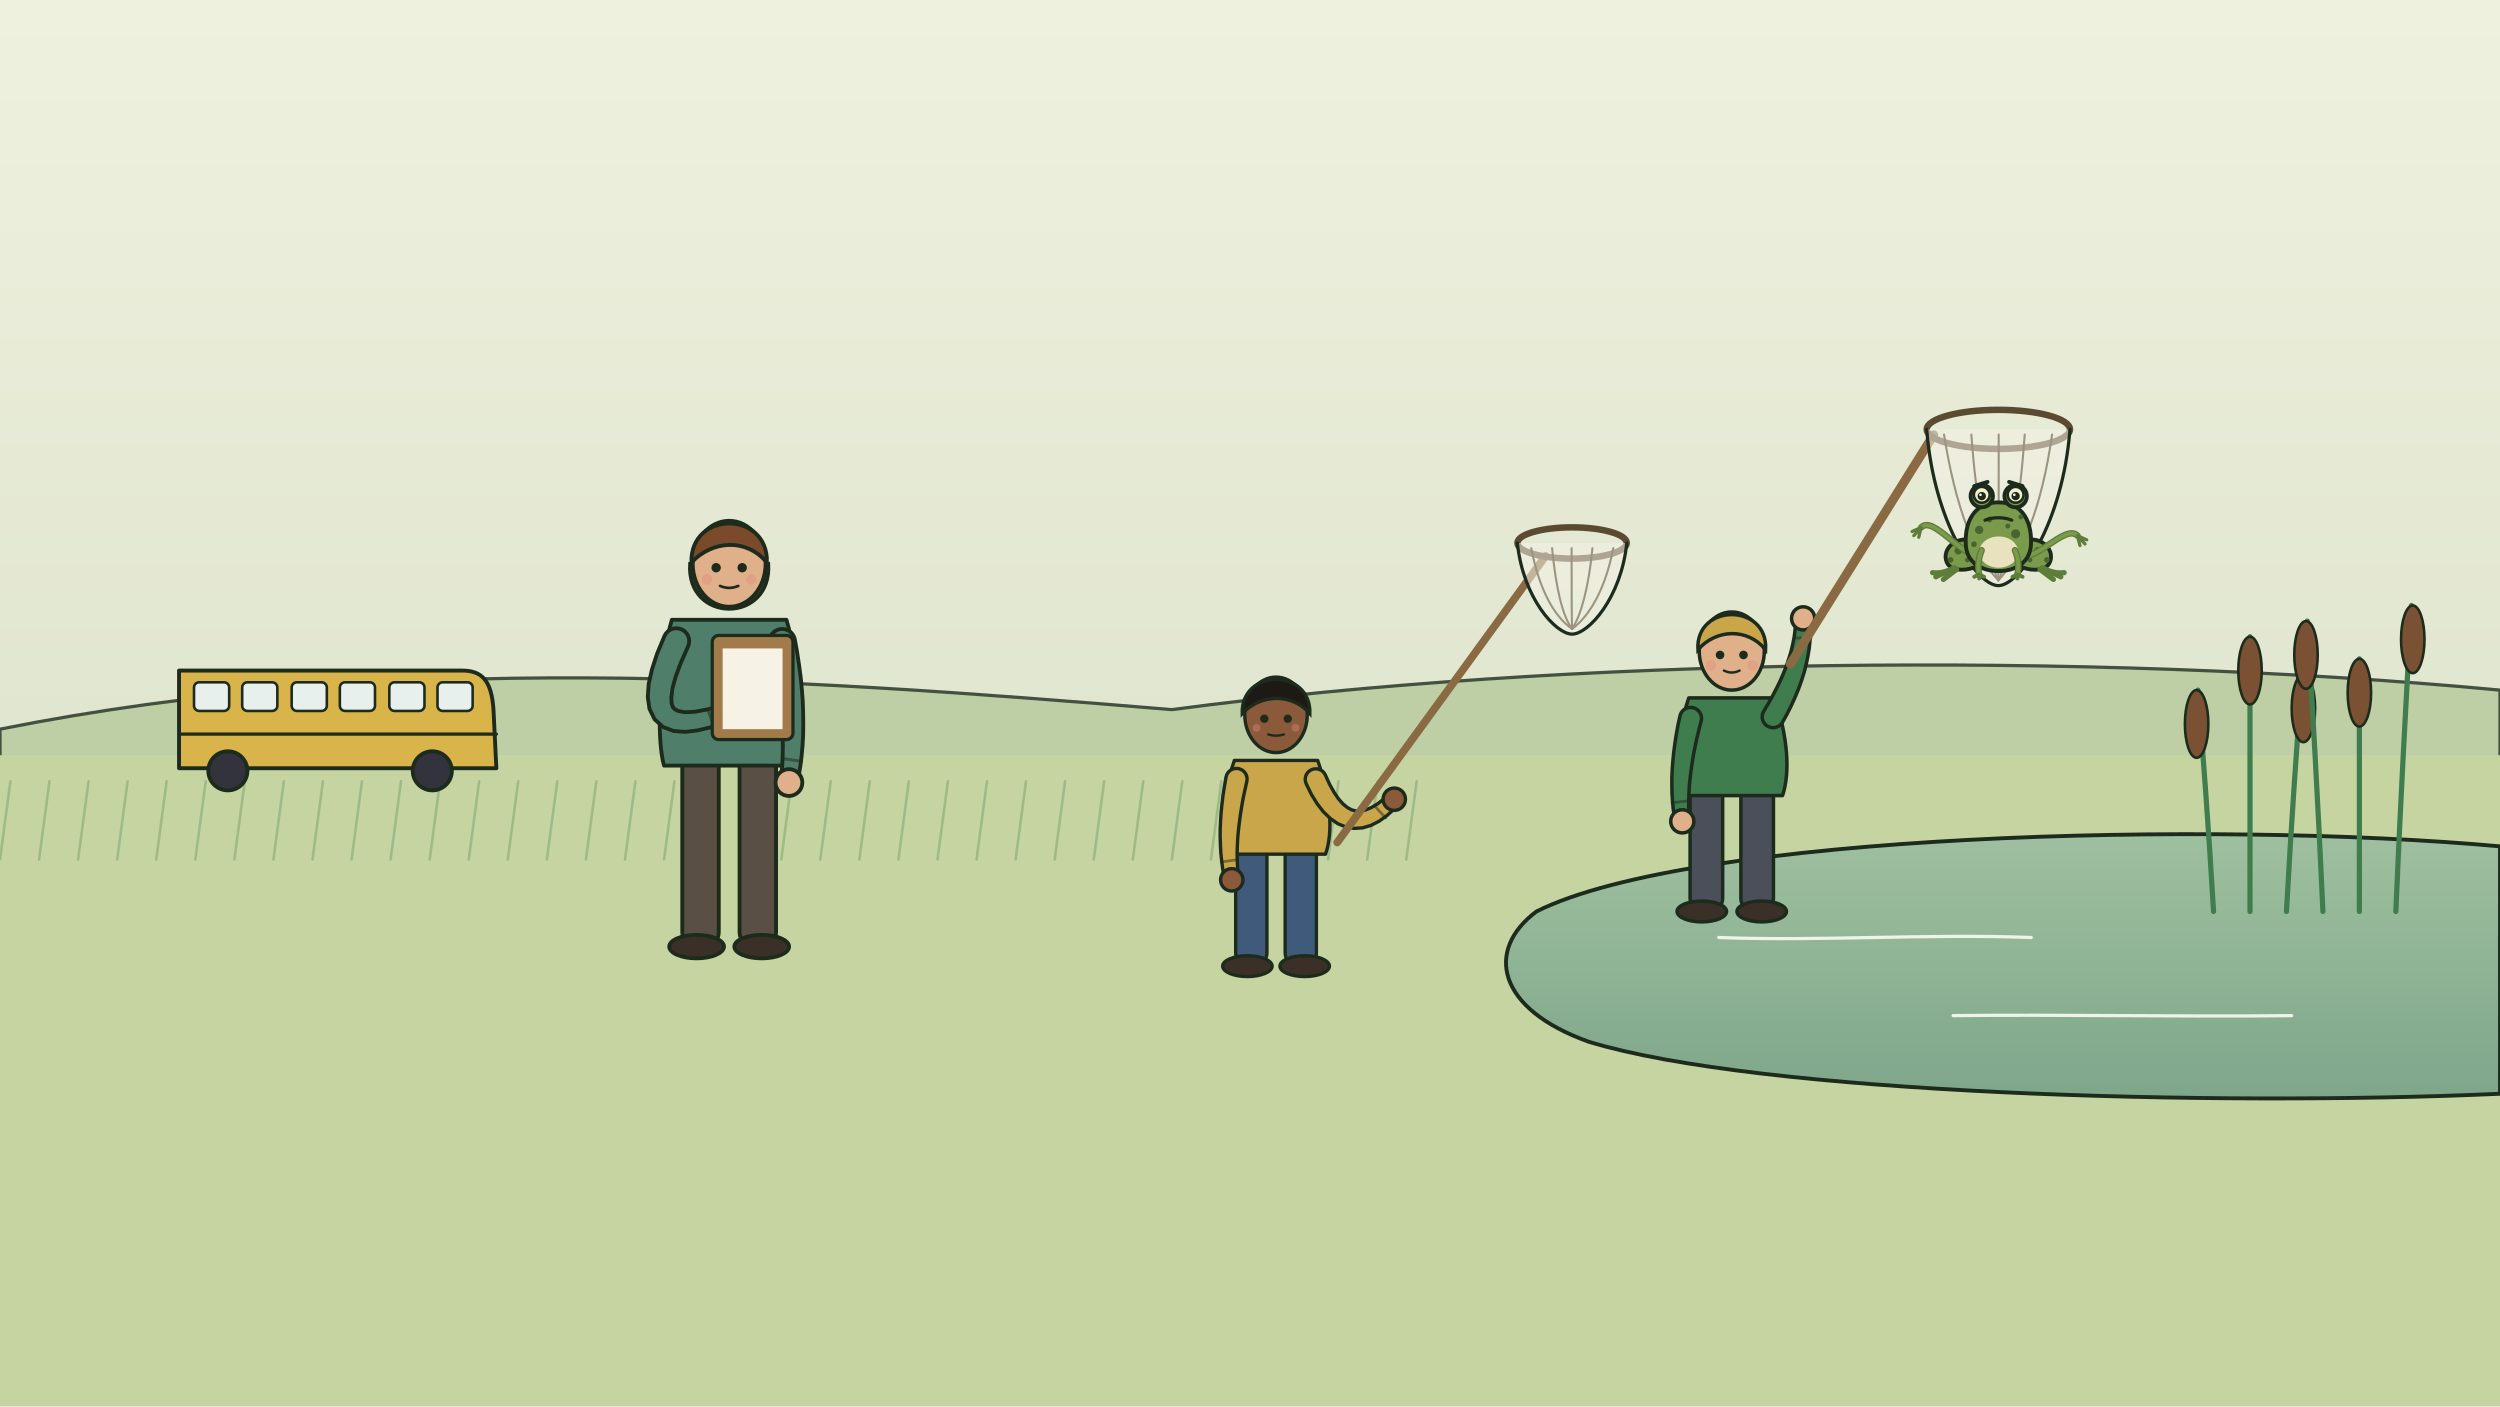
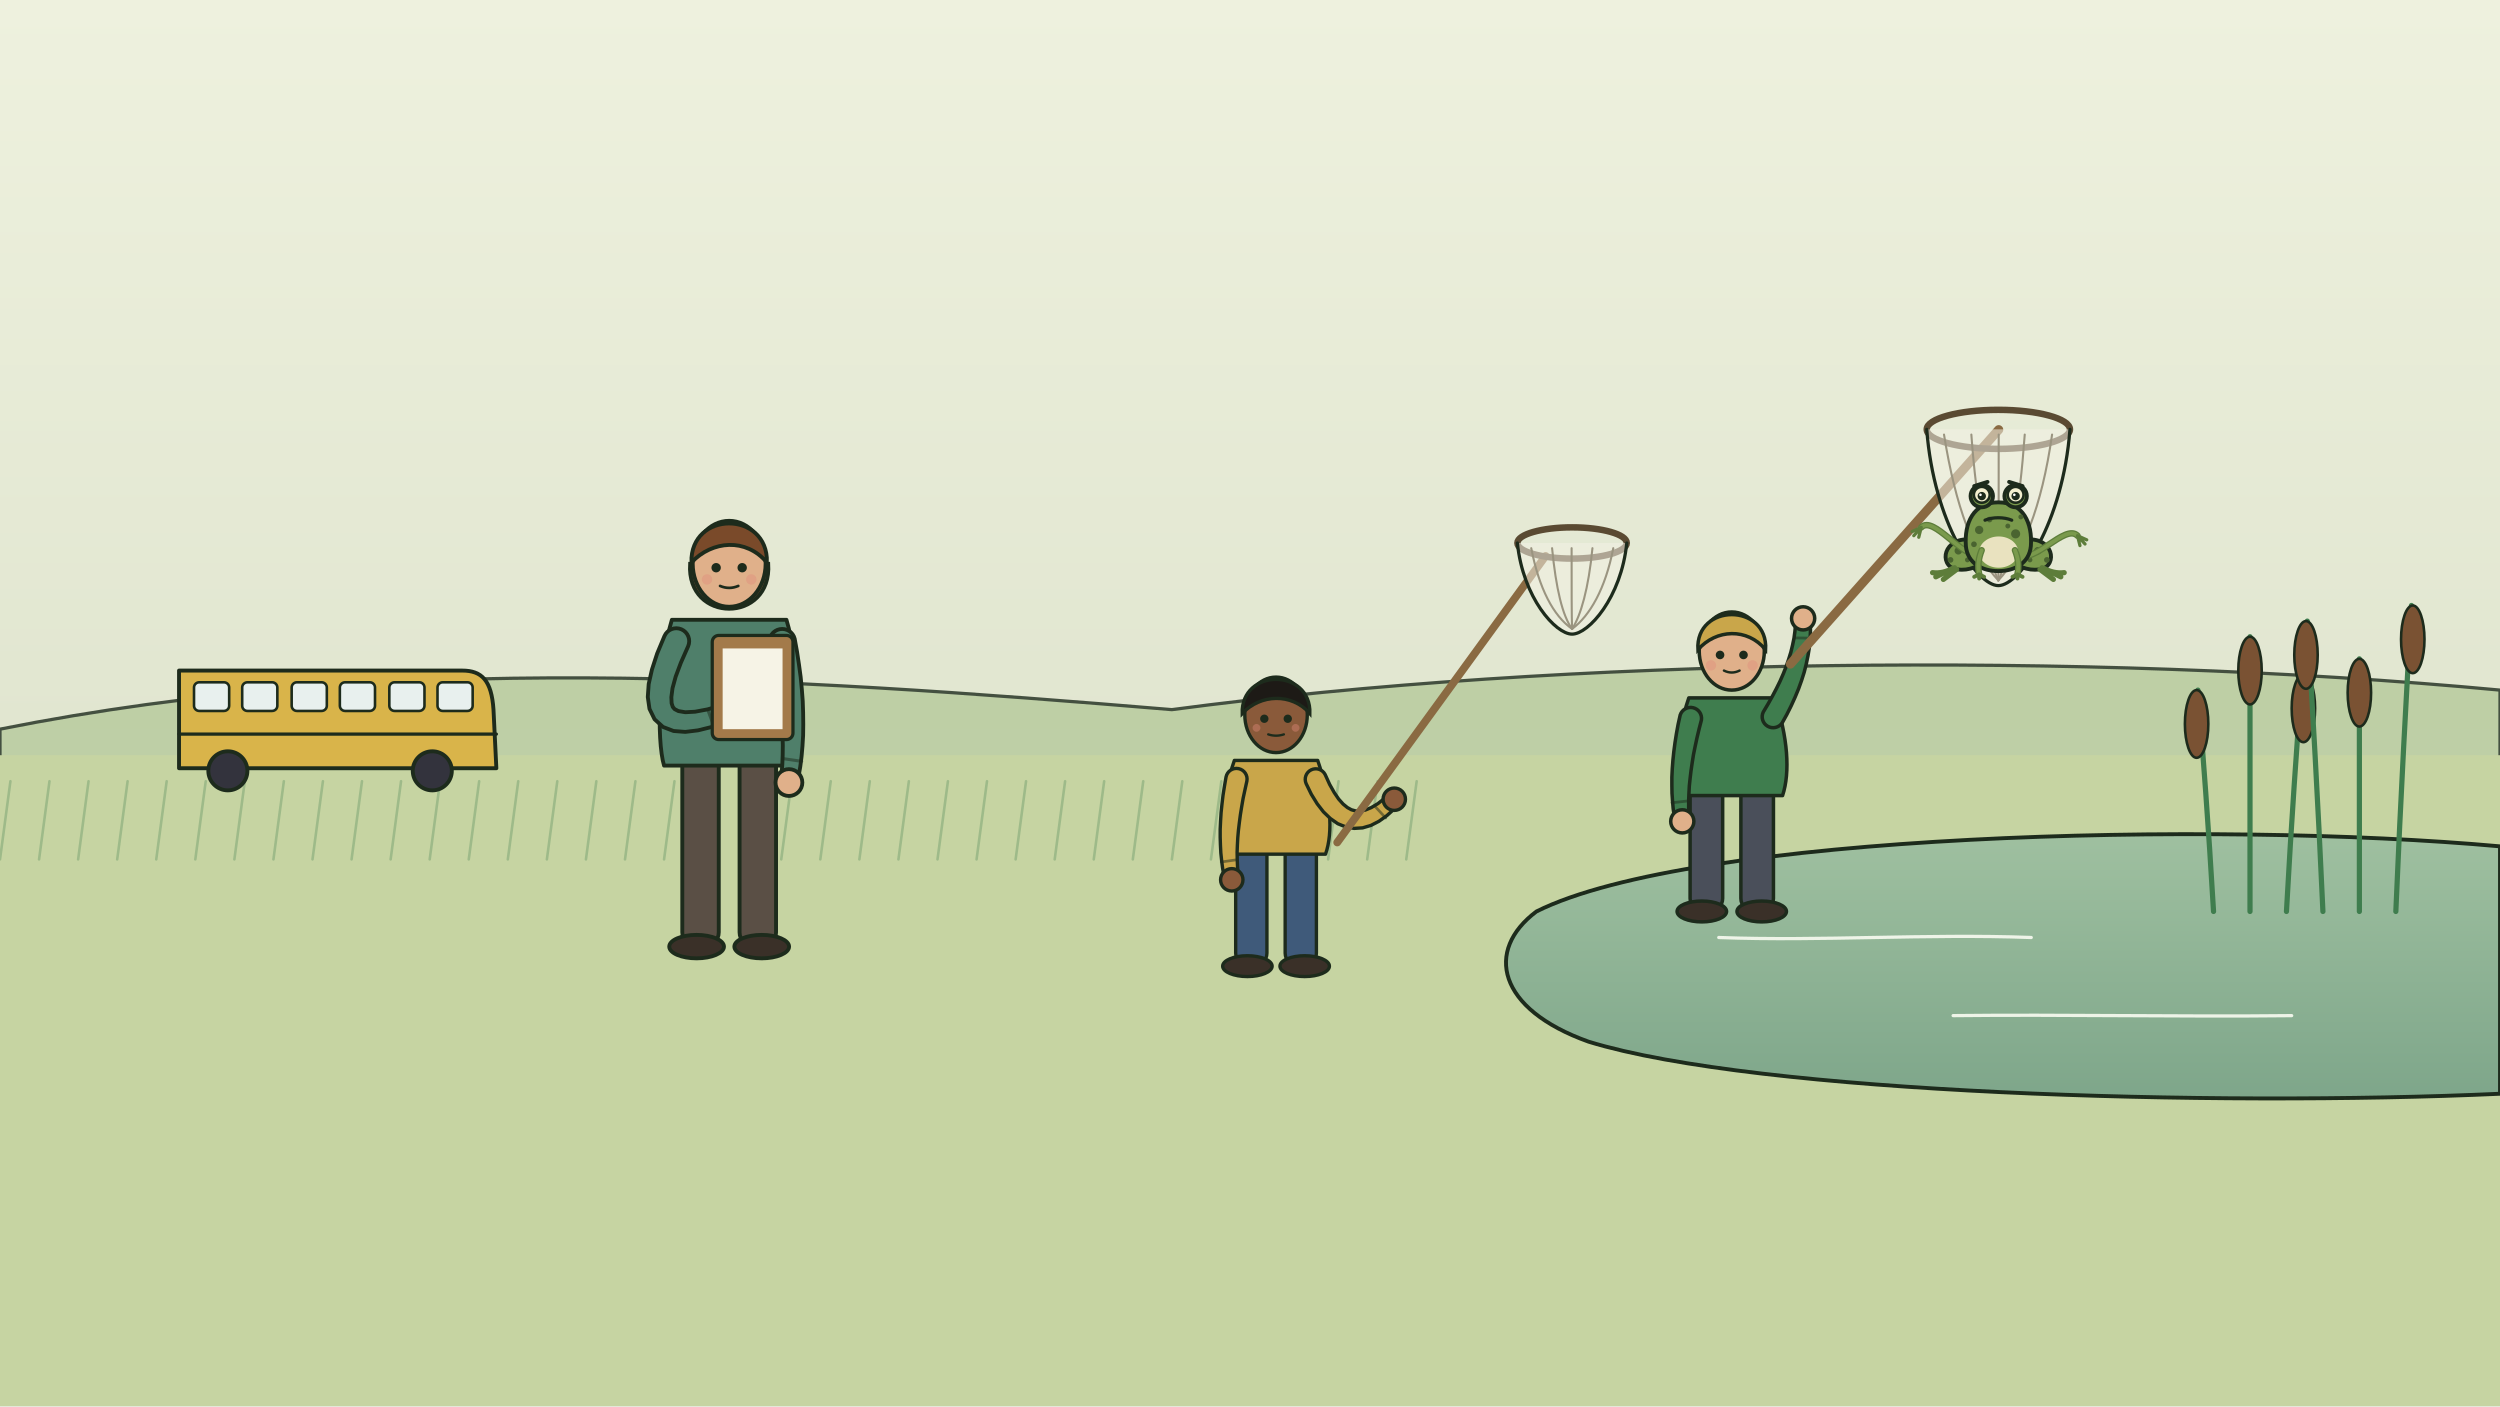
<svg xmlns="http://www.w3.org/2000/svg" viewBox="0 0 1920 1080" width="1920" height="1080">
  <defs>
    <linearGradient id="sky6" x1="0" y1="0" x2="0" y2="1">
      <stop offset="0" stop-color="#eef1de" />
      <stop offset="1" stop-color="#e1e6d0" />
    </linearGradient>
    <linearGradient id="marsh6" x1="0" y1="0" x2="0" y2="1">
      <stop offset="0" stop-color="#9fc0a0" />
      <stop offset="1" stop-color="#7ea68a" />
    </linearGradient>
  </defs>
  <rect id="bg-paper" width="1920" height="1080" fill="#e3e5d6" />
  <rect id="bg-sky" width="1920" height="560" fill="url(#sky6)" />
  <g id="bg-hills">
    <path d="M0 560 C300 500 600 520 900 545 C1200 505 1600 500 1920 530 L1920 600 L0 600 Z" fill="#b5c99a" stroke="#1d2b1c" stroke-width="2.5" stroke-linecap="round" stroke-linejoin="round" opacity=".8" />
  </g>
  <rect id="bg-meadow" y="580" width="1920" height="500" fill="#c6d4a2" />
  <path id="meadow-hatch" d="M0 660 L8 600 M30 660 L38 600 M60 660 L68 600 M90 660 L98 600 M120 660 L128 600 M150 660 L158 600 M180 660 L188 600 M210 660 L218 600 M240 660 L248 600 M270 660 L278 600 M300 660 L308 600 M330 660 L338 600 M360 660 L368 600 M390 660 L398 600 M420 660 L428 600 M450 660 L458 600 M480 660 L488 600 M510 660 L518 600 M540 660 L548 600 M570 660 L578 600 M600 660 L608 600 M630 660 L638 600 M660 660 L668 600 M690 660 L698 600 M720 660 L728 600 M750 660 L758 600 M780 660 L788 600 M810 660 L818 600 M840 660 L848 600 M870 660 L878 600 M900 660 L908 600 M930 660 L938 600 M960 660 L968 600 M990 660 L998 600 M1020 660 L1028 600 M1050 660 L1058 600 M1080 660 L1088 600 " stroke="#3f7d4e" stroke-width="2" opacity="0.3" fill="none" stroke-linecap="round" />
  <g id="school-bus">
    <path d="M 137.5 515.0 L 355.0 515.0 C 370.0 515.0 377.5 522.5 379.0 545.0 L 381.2 590.0 L 137.5 590.0 Z" fill="#d9b44a" stroke="#1d2b1c" stroke-width="3" stroke-linecap="round" stroke-linejoin="round" />
    <rect x="149" y="524" width="27" height="22" rx="4" fill="#e8f0ee" stroke="#1d2b1c" stroke-width="2" />
    <rect x="186" y="524" width="27" height="22" rx="4" fill="#e8f0ee" stroke="#1d2b1c" stroke-width="2" />
    <rect x="224" y="524" width="27" height="22" rx="4" fill="#e8f0ee" stroke="#1d2b1c" stroke-width="2" />
    <rect x="261" y="524" width="27" height="22" rx="4" fill="#e8f0ee" stroke="#1d2b1c" stroke-width="2" />
    <rect x="299" y="524" width="27" height="22" rx="4" fill="#e8f0ee" stroke="#1d2b1c" stroke-width="2" />
    <rect x="336" y="524" width="27" height="22" rx="4" fill="#e8f0ee" stroke="#1d2b1c" stroke-width="2" />
    <path d="M 137.5 563.8 L 381.2 563.8" fill="none" stroke="#1d2b1c" stroke-width="2.5" stroke-linecap="round" stroke-linejoin="round" />
    <circle cx="175" cy="592" r="15" fill="#33333d" stroke="#1d2b1c" stroke-width="3" />
    <circle cx="332" cy="592" r="15" fill="#33333d" stroke="#1d2b1c" stroke-width="3" />
  </g>
  <g id="marsh-water">
    <path d="M1180 700 C1300 640 1700 630 1920 650 L1920 840 C1700 850 1350 840 1220 800 C1150 775 1140 730 1180 700 Z" fill="url(#marsh6)" stroke="#1d2b1c" stroke-width="3" stroke-linecap="round" stroke-linejoin="round" />
    <path d="M1320 720 C1399 723 1478 717 1560 720" fill="none" stroke="#eef4e8" stroke-width="2.5" stroke-linecap="round" stroke-linejoin="round" />
    <path d="M1500 780 C1586 779 1672 781 1760 780" fill="none" stroke="#eef4e8" stroke-width="2.5" stroke-linecap="round" stroke-linejoin="round" />
  </g>
  <g id="marsh-cattails">
    <path d="M1700 700 C1696 632 1692 581 1688 530" fill="none" stroke="#3f7d4e" stroke-width="4" stroke-linecap="round" stroke-linejoin="round" />
    <ellipse cx="1687" cy="556" rx="9" ry="26" fill="#7a5233" stroke="#1d2b1c" stroke-width="2" />
    <path d="M1728 700 C1728 616 1728 552 1728 489" fill="none" stroke="#3f7d4e" stroke-width="4" stroke-linecap="round" stroke-linejoin="round" />
    <ellipse cx="1728" cy="515" rx="9" ry="26" fill="#7a5233" stroke="#1d2b1c" stroke-width="2" />
    <path d="M1756 700 C1760 627 1764 573 1768 518" fill="none" stroke="#3f7d4e" stroke-width="4" stroke-linecap="round" stroke-linejoin="round" />
    <ellipse cx="1769" cy="544" rx="9" ry="26" fill="#7a5233" stroke="#1d2b1c" stroke-width="2" />
    <path d="M1784 700 C1780 611 1776 544 1772 477" fill="none" stroke="#3f7d4e" stroke-width="4" stroke-linecap="round" stroke-linejoin="round" />
    <ellipse cx="1771" cy="503" rx="9" ry="26" fill="#7a5233" stroke="#1d2b1c" stroke-width="2" />
    <path d="M1812 700 C1812 622 1812 564 1812 506" fill="none" stroke="#3f7d4e" stroke-width="4" stroke-linecap="round" stroke-linejoin="round" />
    <ellipse cx="1812" cy="532" rx="9" ry="26" fill="#7a5233" stroke="#1d2b1c" stroke-width="2" />
    <path d="M1840 700 C1844 606 1848 536 1852 465" fill="none" stroke="#3f7d4e" stroke-width="4" stroke-linecap="round" stroke-linejoin="round" />
    <ellipse cx="1853" cy="491" rx="9" ry="26" fill="#7a5233" stroke="#1d2b1c" stroke-width="2" />
  </g>
  <g id="mv-breathe-teacher-person">
    <rect x="524" y="572" width="28" height="155" rx="11" fill="#5a4f45" stroke="#1d2b1c" stroke-width="3.0" />
    <ellipse cx="535" cy="727" rx="21" ry="9" fill="#3a3028" stroke="#1d2b1c" stroke-width="3.0" />
    <rect x="568" y="572" width="28" height="155" rx="11" fill="#5a4f45" stroke="#1d2b1c" stroke-width="3.0" />
    <ellipse cx="585" cy="727" rx="21" ry="9" fill="#3a3028" stroke="#1d2b1c" stroke-width="3.0" />
    <path d="M516 476 C506 509 504 568 510 588 L610 588 C616 568 614 509 604 476 Z" fill="#4f7f6a" stroke="#1d2b1c" stroke-width="2.97" stroke-linecap="round" stroke-linejoin="round" />
    <g class="mv mv-limb-teacher-person-r-1" data-pivot="519.4 492.4" data-amp="0">
      <path d="M510.3,488.5 L504.7,501.9 L500.7,514.2 L498.2,525.3 L497.5,535.3 L498.8,544.4 L502.7,552.4 L509.2,558.3 L517.3,561.4 L526.3,562.1 L536.1,560.9 L547.1,558.2 L559.2,553.9 A6.6,6.6 0 0 0 555.2,541.4 L543.4,544.8 L533.8,546.6 L526.3,547.0 L521.0,546.1 L518.1,544.6 L516.7,542.9 L515.8,540.1 L515.6,535.4 L516.5,528.5 L518.9,519.7 L522.9,509.0 L528.5,496.3 A9.9,9.9 0 0 0 510.3,488.5Z" fill="#4f7f6a" stroke="#1d2b1c" stroke-width="2.97" stroke-linejoin="round" />
      <path d="M548.5,558.5 L543.5,544.9" stroke="#1d2b1c" stroke-width="2.38" stroke-linecap="round" opacity=".5" />
      <circle cx="562.5" cy="545.7" r="10.3" fill="#e0b08a" stroke="#1d2b1c" stroke-width="2.97" />
    </g>
    <g class="mv mv-limb-teacher-person-l-1" data-pivot="600.6 492.4" data-amp="0">
      <path d="M590.9,494.3 L593.0,504.0 L594.9,513.4 L596.5,522.5 L597.9,531.4 L599.0,540.0 L599.9,548.5 L600.6,556.7 L601.0,564.7 L601.2,572.4 L601.1,580.0 L600.8,587.3 L600.2,594.6 A6.6,6.6 0 0 0 613.3,596.3 L614.6,588.8 L615.6,581.0 L616.3,573.0 L616.8,564.7 L616.9,556.2 L616.8,547.4 L616.5,538.5 L615.8,529.3 L614.9,519.9 L613.6,510.3 L612.1,500.4 L610.3,490.5 A9.9,9.9 0 0 0 590.9,494.3Z" fill="#4f7f6a" stroke="#1d2b1c" stroke-width="2.97" stroke-linejoin="round" />
      <path d="M601.3,582.6 L615.7,584.7" stroke="#1d2b1c" stroke-width="2.38" stroke-linecap="round" opacity=".5" />
      <circle cx="605.9" cy="601.0" r="10.3" fill="#e0b08a" stroke="#1d2b1c" stroke-width="2.97" />
    </g>
    <path d="M530 433 C527 479 593 479 590 433 Z" fill="#7a4a2a" stroke="#1d2b1c" stroke-width="3.0" />
    <ellipse cx="560" cy="433" rx="28" ry="33" fill="#e0b08a" stroke="#1d2b1c" stroke-width="3.0" />
    <path d="M531 432 C530 392 590 392 589 432 C573 413 547 415 531 432 Z" fill="#7a4a2a" stroke="#1d2b1c" stroke-width="3.0" />
    <g id="mv-blink-teacher-person-eyes">
      <circle cx="550" cy="436" r="3.6" fill="#1d2b1c" />
      <circle cx="570" cy="436" r="3.6" fill="#1d2b1c" />
    </g>
    <path d="M553 450 Q560 453 567 450" fill="none" stroke="#1d2b1c" stroke-width="2.079" stroke-linecap="round" stroke-linejoin="round" />
    <circle cx="543" cy="445" r="4" fill="#e08a7a" opacity=".4" />
    <circle cx="577" cy="445" r="4" fill="#e08a7a" opacity=".4" />
    <g id="clipboard">
      <rect x="547" y="488" width="62" height="80" rx="5" fill="#a37a4a" stroke="#1d2b1c" stroke-width="2.5" />
      <rect x="555" y="498" width="46" height="62" fill="#f6f3e6" />
    </g>
  </g>
  <g id="mv-breathe-kid-walker-person">
    <rect x="949" y="640" width="24" height="102" rx="10" fill="#3f5a7a" stroke="#1d2b1c" stroke-width="2.6" />
    <ellipse cx="958" cy="742" rx="19" ry="8" fill="#3a3028" stroke="#1d2b1c" stroke-width="2.6" />
    <rect x="987" y="640" width="24" height="102" rx="10" fill="#3f5a7a" stroke="#1d2b1c" stroke-width="2.6" />
    <ellipse cx="1002" cy="742" rx="19" ry="8" fill="#3a3028" stroke="#1d2b1c" stroke-width="2.6" />
    <path d="M948 584 C938 613 936 639 942 656 L1018 656 C1024 639 1022 613 1012 584 Z" fill="#c9a64a" stroke="#1d2b1c" stroke-width="2.61" stroke-linecap="round" stroke-linejoin="round" />
    <g class="mv mv-limb-kid-walker-person-r-1" data-pivot="949.6 598.3" data-amp="0">
      <path d="M941.6,596.7 L940.4,603.7 L939.3,610.6 L938.5,617.4 L937.8,624.1 L937.4,630.6 L937.1,636.9 L937.1,643.1 L937.3,649.2 L937.6,655.1 L938.2,660.8 L938.9,666.4 L939.8,671.7 A5.5,5.5 0 0 0 950.8,670.3 L950.4,665.1 L950.2,660.0 L950.1,654.6 L950.3,649.2 L950.6,643.5 L951.1,637.8 L951.8,631.9 L952.6,625.8 L953.6,619.6 L954.7,613.2 L956.1,606.7 L957.6,599.9 A8.1,8.1 0 0 0 941.6,596.7Z" fill="#c9a64a" stroke="#1d2b1c" stroke-width="2.61" stroke-linejoin="round" />
      <path d="M937.9,662.0 L949.9,660.3" stroke="#1d2b1c" stroke-width="2.09" stroke-linecap="round" opacity=".5" />
      <circle cx="946.0" cy="675.7" r="8.6" fill="#8a5a3a" stroke="#1d2b1c" stroke-width="2.61" />
    </g>
    <g class="mv mv-limb-kid-walker-person-l-1" data-pivot="1010.4 598.3" data-amp="0">
      <path d="M1003.1,601.8 L1007.1,610.0 L1011.6,617.3 L1016.4,623.5 L1021.7,628.6 L1027.4,632.6 L1033.6,635.1 L1040.0,636.2 L1046.5,635.8 L1052.9,633.9 L1059.1,630.7 L1065.1,626.4 L1070.9,621.2 A5.5,5.5 0 0 0 1063.8,612.8 L1058.2,617.2 L1053.2,620.2 L1048.6,622.1 L1044.6,622.9 L1041.1,622.8 L1037.9,621.9 L1034.8,620.2 L1031.5,617.5 L1028.1,613.7 L1024.7,608.7 L1021.2,602.5 L1017.7,594.8 A8.1,8.1 0 0 0 1003.1,601.8Z" fill="#c9a64a" stroke="#1d2b1c" stroke-width="2.61" stroke-linejoin="round" />
      <path d="M1064.2,628.2 L1056.0,619.3" stroke="#1d2b1c" stroke-width="2.09" stroke-linecap="round" opacity=".5" />
      <circle cx="1070.8" cy="613.8" r="8.6" fill="#8a5a3a" stroke="#1d2b1c" stroke-width="2.61" />
    </g>
    <ellipse cx="980" cy="549" rx="24" ry="29" fill="#8a5a3a" stroke="#1d2b1c" stroke-width="2.6" />
    <path d="M954 548 C953 513 1007 513 1006 548 C992 532 968 533 954 548 Z" fill="#1d1a16" stroke="#1d2b1c" stroke-width="2.6" />
    <g id="mv-blink-kid-walker-person-eyes">
      <circle cx="971" cy="552" r="3.2" fill="#1d2b1c" />
      <circle cx="989" cy="552" r="3.2" fill="#1d2b1c" />
    </g>
    <path d="M974 564 Q980 566 986 564" fill="none" stroke="#1d2b1c" stroke-width="1.827" stroke-linecap="round" stroke-linejoin="round" />
    <circle cx="965" cy="559" r="3" fill="#e08a7a" opacity=".4" />
    <circle cx="995" cy="559" r="3" fill="#e08a7a" opacity=".4" />
    <path d="M1027 647 L1187 427" fill="none" stroke="#8a6a42" stroke-width="6" stroke-linecap="round" stroke-linejoin="round" />
    <ellipse cx="1207.355" cy="417.007" rx="42" ry="12" fill="none" stroke="#5a4a32" stroke-width="5" />
    <path d="M1165.355 417.007 C1169.555 459.007 1194.755 487.007 1207.355 487.007 C1219.955 487.007 1245.155 459.007 1249.355 417.007" fill="#f2f0e4" stroke="#1d2b1c" stroke-width="2.5" stroke-linecap="round" stroke-linejoin="round" fill-opacity=".55" />
    <path d="M1176 421.007 C1182 452 1193 473 1207.355 483.007" fill="none" stroke="#9a9480" stroke-width="1.6" stroke-linecap="round" stroke-linejoin="round" />
    <path d="M1192 421.007 C1195 452 1200 473 1207.355 483.007" fill="none" stroke="#9a9480" stroke-width="1.6" stroke-linecap="round" stroke-linejoin="round" />
    <path d="M1207 421.007 C1207 452 1207 473 1207.355 483.007" fill="none" stroke="#9a9480" stroke-width="1.6" stroke-linecap="round" stroke-linejoin="round" />
    <path d="M1223 421.007 C1220 452 1214 473 1207.355 483.007" fill="none" stroke="#9a9480" stroke-width="1.6" stroke-linecap="round" stroke-linejoin="round" />
    <path d="M1239 421.007 C1233 452 1221 473 1207.355 483.007" fill="none" stroke="#9a9480" stroke-width="1.6" stroke-linecap="round" stroke-linejoin="round" />
  </g>
  <g id="mv-breathe-kid-finder-person">
    <rect x="1298" y="595" width="25" height="105" rx="10" fill="#4a4f5a" stroke="#1d2b1c" stroke-width="2.7" />
    <ellipse cx="1307" cy="700" rx="19" ry="8" fill="#3a3028" stroke="#1d2b1c" stroke-width="2.7" />
    <rect x="1337" y="595" width="25" height="105" rx="10" fill="#4a4f5a" stroke="#1d2b1c" stroke-width="2.7" />
    <ellipse cx="1353" cy="700" rx="19" ry="8" fill="#3a3028" stroke="#1d2b1c" stroke-width="2.7" />
    <path d="M1297 536 C1287 566 1285 593 1291 611 L1369 611 C1375 593 1373 566 1363 536 Z" fill="#3f7d4e" stroke="#1d2b1c" stroke-width="2.7" stroke-linecap="round" stroke-linejoin="round" />
    <g class="mv mv-limb-kid-finder-person-r-1" data-pivot="1298.6 551.0" data-amp="0">
      <path d="M1290.4,549.1 L1288.8,556.3 L1287.5,563.4 L1286.4,570.4 L1285.5,577.2 L1284.8,583.9 L1284.3,590.5 L1284.0,596.9 L1284.0,603.2 L1284.1,609.3 L1284.5,615.2 L1285.0,621.0 L1285.8,626.5 A5.7,5.7 0 0 0 1297.2,625.5 L1296.9,620.1 L1296.9,614.8 L1297.1,609.3 L1297.4,603.6 L1298.0,597.8 L1298.7,591.9 L1299.6,585.8 L1300.6,579.5 L1301.9,573.1 L1303.3,566.6 L1304.9,559.9 L1306.7,552.9 A8.4,8.4 0 0 0 1290.4,549.1Z" fill="#3f7d4e" stroke="#1d2b1c" stroke-width="2.70" stroke-linejoin="round" />
      <path d="M1284.1,616.5 L1296.6,615.1" stroke="#1d2b1c" stroke-width="2.16" stroke-linecap="round" opacity=".5" />
      <circle cx="1292.0" cy="630.8" r="8.9" fill="#e0b08a" stroke="#1d2b1c" stroke-width="2.70" />
    </g>
    <g class="mv mv-limb-kid-finder-person-l-1" data-pivot="1361.4 551.0" data-amp="0">
      <path d="M1368.7,555.2 L1372.3,548.7 L1375.6,542.1 L1378.6,535.5 L1381.3,529.0 L1383.6,522.6 L1385.6,516.3 L1387.2,510.0 L1388.5,503.8 L1389.5,497.7 L1390.1,491.6 L1390.4,485.7 L1390.4,480.0 A5.7,5.7 0 0 0 1379.0,479.5 L1378.5,484.9 L1377.8,490.1 L1376.7,495.4 L1375.4,500.8 L1373.7,506.3 L1371.8,511.8 L1369.6,517.4 L1367.1,523.1 L1364.3,528.8 L1361.2,534.7 L1357.9,540.6 L1354.2,546.8 A8.4,8.4 0 0 0 1368.7,555.2Z" fill="#3f7d4e" stroke="#1d2b1c" stroke-width="2.70" stroke-linejoin="round" />
      <path d="M1390.9,490.1 L1378.3,489.9" stroke="#1d2b1c" stroke-width="2.16" stroke-linecap="round" opacity=".5" />
      <circle cx="1384.8" cy="474.9" r="8.9" fill="#e0b08a" stroke="#1d2b1c" stroke-width="2.70" />
    </g>
    <ellipse cx="1330" cy="500" rx="25" ry="30" fill="#e0b08a" stroke="#1d2b1c" stroke-width="2.7" />
    <path d="M1304 499 C1302 463 1358 463 1356 499 C1342 482 1318 483 1304 499 Z" fill="#c9a64a" stroke="#1d2b1c" stroke-width="2.7" />
    <g id="mv-blink-kid-finder-person-eyes">
      <circle cx="1321" cy="503" r="3.3" fill="#1d2b1c" />
      <circle cx="1339" cy="503" r="3.3" fill="#1d2b1c" />
    </g>
    <path d="M1324 515 Q1330 518 1336 515" fill="none" stroke="#1d2b1c" stroke-width="1.89" stroke-linecap="round" stroke-linejoin="round" />
    <circle cx="1314" cy="511" r="4" fill="#e08a7a" opacity=".4" />
    <circle cx="1346" cy="511" r="4" fill="#e08a7a" opacity=".4" />
  </g>
-   <path d="M1375 510 L1485 334" fill="none" stroke="#8a6a42" stroke-width="7" stroke-linecap="round" stroke-linejoin="round" />
-   <g id="mv-swing-net-bag" data-pivot="1485 334" data-amp="10" data-per="2.2">
+   <path d="M1375 510 L1535 330" fill="none" stroke="#8a6a42" stroke-width="7" stroke-linecap="round" stroke-linejoin="round" />
+   <g id="mv-swing-net-bag" data-amp="10" data-per="2.2" data-pivot="1535 330">
    <ellipse cx="1534.726" cy="329.751" rx="55" ry="15" fill="none" stroke="#5a4a32" stroke-width="5" />
    <path d="M1479.726 329.751 C1485.226 401.751 1518.226 449.751 1534.726 449.751 C1551.226 449.751 1584.226 401.751 1589.726 329.751" fill="#f2f0e4" stroke="#1d2b1c" stroke-width="2.5" stroke-linecap="round" stroke-linejoin="round" fill-opacity=".55" />
    <path d="M1493 333.751 C1502 390 1516 426 1534.726 445.751" fill="none" stroke="#9a9480" stroke-width="1.6" stroke-linecap="round" stroke-linejoin="round" />
    <path d="M1514 333.751 C1518 390 1526 426 1534.726 445.751" fill="none" stroke="#9a9480" stroke-width="1.6" stroke-linecap="round" stroke-linejoin="round" />
    <path d="M1535 333.751 C1535 390 1535 426 1534.726 445.751" fill="none" stroke="#9a9480" stroke-width="1.6" stroke-linecap="round" stroke-linejoin="round" />
    <path d="M1555 333.751 C1551 390 1544 426 1534.726 445.751" fill="none" stroke="#9a9480" stroke-width="1.6" stroke-linecap="round" stroke-linejoin="round" />
    <path d="M1576 333.751 C1568 390 1553 426 1534.726 445.751" fill="none" stroke="#9a9480" stroke-width="1.6" stroke-linecap="round" stroke-linejoin="round" />
    <path d="M 1520.3 416.2 C 1497.9 408.2 1488.3 427.4 1497.9 435.4 C 1504.3 439.2 1515.5 437.9 1521.9 432.2 Z" fill="#7a9a4c" stroke="#1d2b1c" stroke-width="3" stroke-linecap="round" stroke-linejoin="round" />
    <path d="M 1501.1 436.0 C 1494.7 439.2 1489.9 440.5 1484.2 439.8 M 1499.5 436.6 L 1486.7 443.0 M 1502.7 437.3 L 1492.5 445.0" fill="none" stroke="#5d7d3a" stroke-width="4" stroke-linecap="round" stroke-linejoin="round" />
    <circle cx="1504" cy="423" r="2.9" fill="#4a6430" />
    <circle cx="1498" cy="430" r="2.2" fill="#4a6430" />
    <circle cx="1511" cy="430" r="1.9" fill="#4a6430" />
    <path d="M 1549.1 416.2 C 1571.5 408.2 1581.1 427.4 1571.5 435.4 C 1565.1 439.2 1553.9 437.9 1547.5 432.2 Z" fill="#7a9a4c" stroke="#1d2b1c" stroke-width="3" stroke-linecap="round" stroke-linejoin="round" />
    <path d="M 1568.3 436.0 C 1574.7 439.2 1579.5 440.5 1585.3 439.8 M 1569.9 436.6 L 1582.7 443.0 M 1566.7 437.3 L 1577.0 445.0" fill="none" stroke="#5d7d3a" stroke-width="4" stroke-linecap="round" stroke-linejoin="round" />
    <circle cx="1565" cy="423" r="2.9" fill="#4a6430" />
    <circle cx="1572" cy="430" r="2.2" fill="#4a6430" />
    <circle cx="1559" cy="430" r="1.9" fill="#4a6430" />
    <g id="netted-frog-extra-leg-1" data-pivot="1520 426" data-amp="7" data-per="1.3">
      <path d="M 1520.3 425.8 C 1507.5 429.6 1485.1 395.4 1475.5 405.0" fill="none" stroke="#5d7d3a" stroke-width="5" stroke-linecap="round" stroke-linejoin="round" />
      <path d="M 1520.3 425.8 C 1507.5 429.6 1485.1 395.4 1475.5 405.0" fill="none" stroke="#7a9a4c" stroke-width="3" stroke-linecap="round" stroke-linejoin="round" />
      <path d="M 1475.5 405.0 L 1468.5 408.2 M 1475.5 405.0 L 1469.8 411.4 M 1475.5 405.0 L 1473.6 412.6" fill="none" stroke="#5d7d3a" stroke-width="2.5" stroke-linecap="round" stroke-linejoin="round" />
    </g>
    <g id="netted-frog-extra-leg-2" data-pivot="1549 426" data-amp="7" data-per="1.3">
      <path d="M 1549.1 425.8 C 1561.9 434.4 1585.9 401.8 1595.5 411.4" fill="none" stroke="#5d7d3a" stroke-width="5" stroke-linecap="round" stroke-linejoin="round" />
      <path d="M 1549.1 425.8 C 1561.9 434.4 1585.9 401.8 1595.5 411.4" fill="none" stroke="#7a9a4c" stroke-width="3" stroke-linecap="round" stroke-linejoin="round" />
      <path d="M 1595.5 411.4 L 1602.6 414.6 M 1595.5 411.4 L 1601.3 417.8 M 1595.5 411.4 L 1597.4 419.0" fill="none" stroke="#5d7d3a" stroke-width="2.5" stroke-linecap="round" stroke-linejoin="round" />
    </g>
    <g id="netted-frog-body">
      <path d="M 1534.7 385.8 C 1553.9 385.8 1561.0 401.8 1559.7 419.4 C 1558.4 432.8 1546.9 438.6 1534.7 438.6 C 1522.6 438.6 1511.0 432.8 1509.8 419.4 C 1508.5 401.8 1515.5 385.8 1534.7 385.8 Z" fill="#7a9a4c" stroke="#1d2b1c" stroke-width="3" stroke-linecap="round" stroke-linejoin="round" />
      <ellipse cx="1535" cy="424" rx="15" ry="12" fill="#eee6c4" opacity=".95" />
      <circle cx="1520" cy="407" r="3.2" fill="#4a6430" />
      <circle cx="1548" cy="410" r="3.5" fill="#4a6430" />
      <circle cx="1528" cy="399" r="2.2" fill="#4a6430" />
      <circle cx="1552" cy="397" r="1.9" fill="#4a6430" />
      <circle cx="1516" cy="418" r="2.2" fill="#4a6430" />
      <circle cx="1542" cy="404" r="1.9" fill="#4a6430" />
      <path d="M 1521.9 422.6 C 1519.4 429.0 1518.7 434.7 1520.0 441.1" fill="none" stroke="#5d7d3a" stroke-width="5" stroke-linecap="round" stroke-linejoin="round" />
      <path d="M 1521.9 422.6 C 1519.4 429.0 1518.7 434.7 1520.0 441.1" fill="none" stroke="#7a9a4c" stroke-width="3" stroke-linecap="round" stroke-linejoin="round" />
      <path d="M 1520.0 441.1 L 1516.2 443.0 M 1520.0 441.1 L 1520.0 444.3 M 1520.0 441.1 L 1523.8 443.0" fill="none" stroke="#5d7d3a" stroke-width="3" stroke-linecap="round" stroke-linejoin="round" />
      <path d="M 1547.5 422.6 C 1550.1 429.0 1550.7 434.7 1549.4 441.1" fill="none" stroke="#5d7d3a" stroke-width="5" stroke-linecap="round" stroke-linejoin="round" />
      <path d="M 1547.5 422.6 C 1550.1 429.0 1550.7 434.7 1549.4 441.1" fill="none" stroke="#7a9a4c" stroke-width="3" stroke-linecap="round" stroke-linejoin="round" />
      <path d="M 1549.4 441.1 L 1553.3 443.0 M 1549.4 441.1 L 1549.4 444.3 M 1549.4 441.1 L 1545.6 443.0" fill="none" stroke="#5d7d3a" stroke-width="3" stroke-linecap="round" stroke-linejoin="round" />
      <path d="M 1524.5 399.5 C 1530.2 397.0 1539.2 397.0 1545.0 399.5" fill="none" stroke="#1d2b1c" stroke-width="2.5" stroke-linecap="round" stroke-linejoin="round" />
      <circle cx="1522" cy="381" r="8.6" fill="#7a9a4c" stroke="#1d2b1c" stroke-width="3" />
      <circle cx="1548" cy="381" r="8.6" fill="#7a9a4c" stroke="#1d2b1c" stroke-width="3" />
    </g>
    <circle cx="1522" cy="380" r="6.1" fill="#f3efcf" stroke="#1d2b1c" stroke-width="2" />
    <circle cx="1522" cy="381" r="3.2" fill="#1d2b1c" />
    <circle cx="1521" cy="380" r="1.0" fill="#fff" />
    <circle cx="1548" cy="380" r="6.1" fill="#f3efcf" stroke="#1d2b1c" stroke-width="2" />
    <circle cx="1548" cy="381" r="3.2" fill="#1d2b1c" />
    <circle cx="1547" cy="380" r="1.0" fill="#fff" />
    <path d="M 1516.2 373.3 L 1526.4 370.1" fill="none" stroke="#1d2b1c" stroke-width="3" stroke-linecap="round" stroke-linejoin="round" />
    <path d="M 1553.3 373.3 L 1543.0 370.1" fill="none" stroke="#1d2b1c" stroke-width="3" stroke-linecap="round" stroke-linejoin="round" />
  </g>
</svg>
